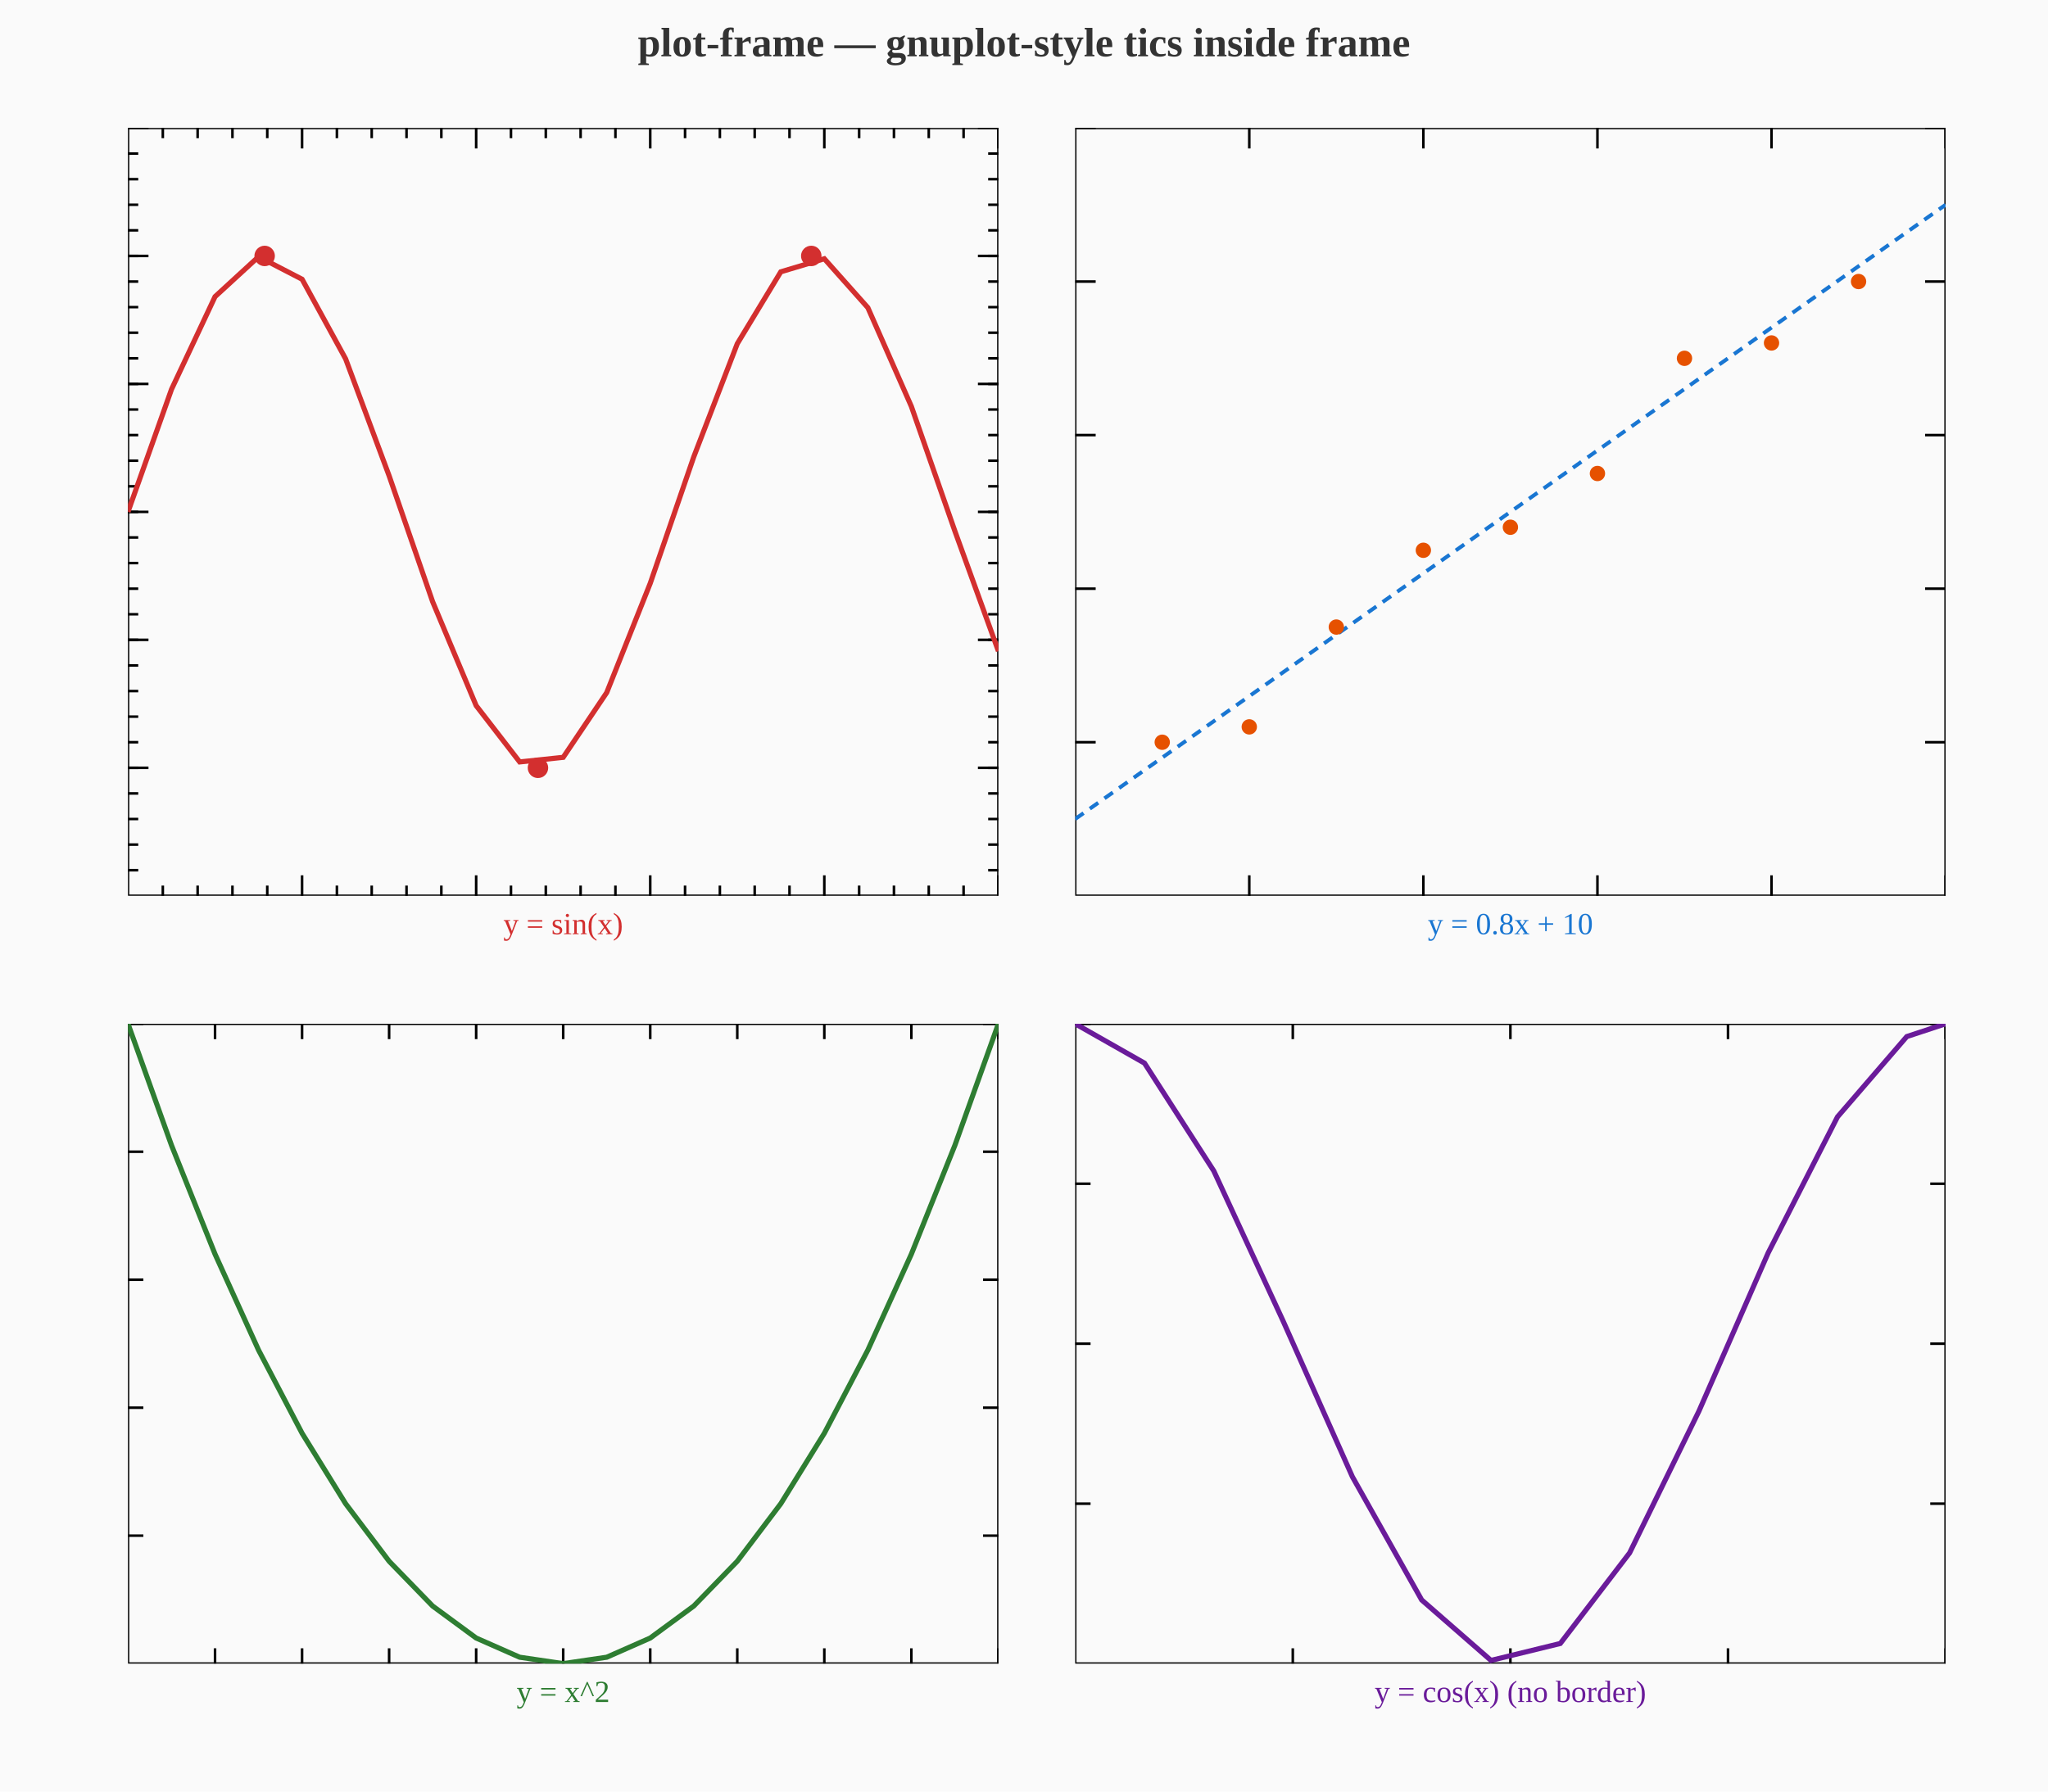
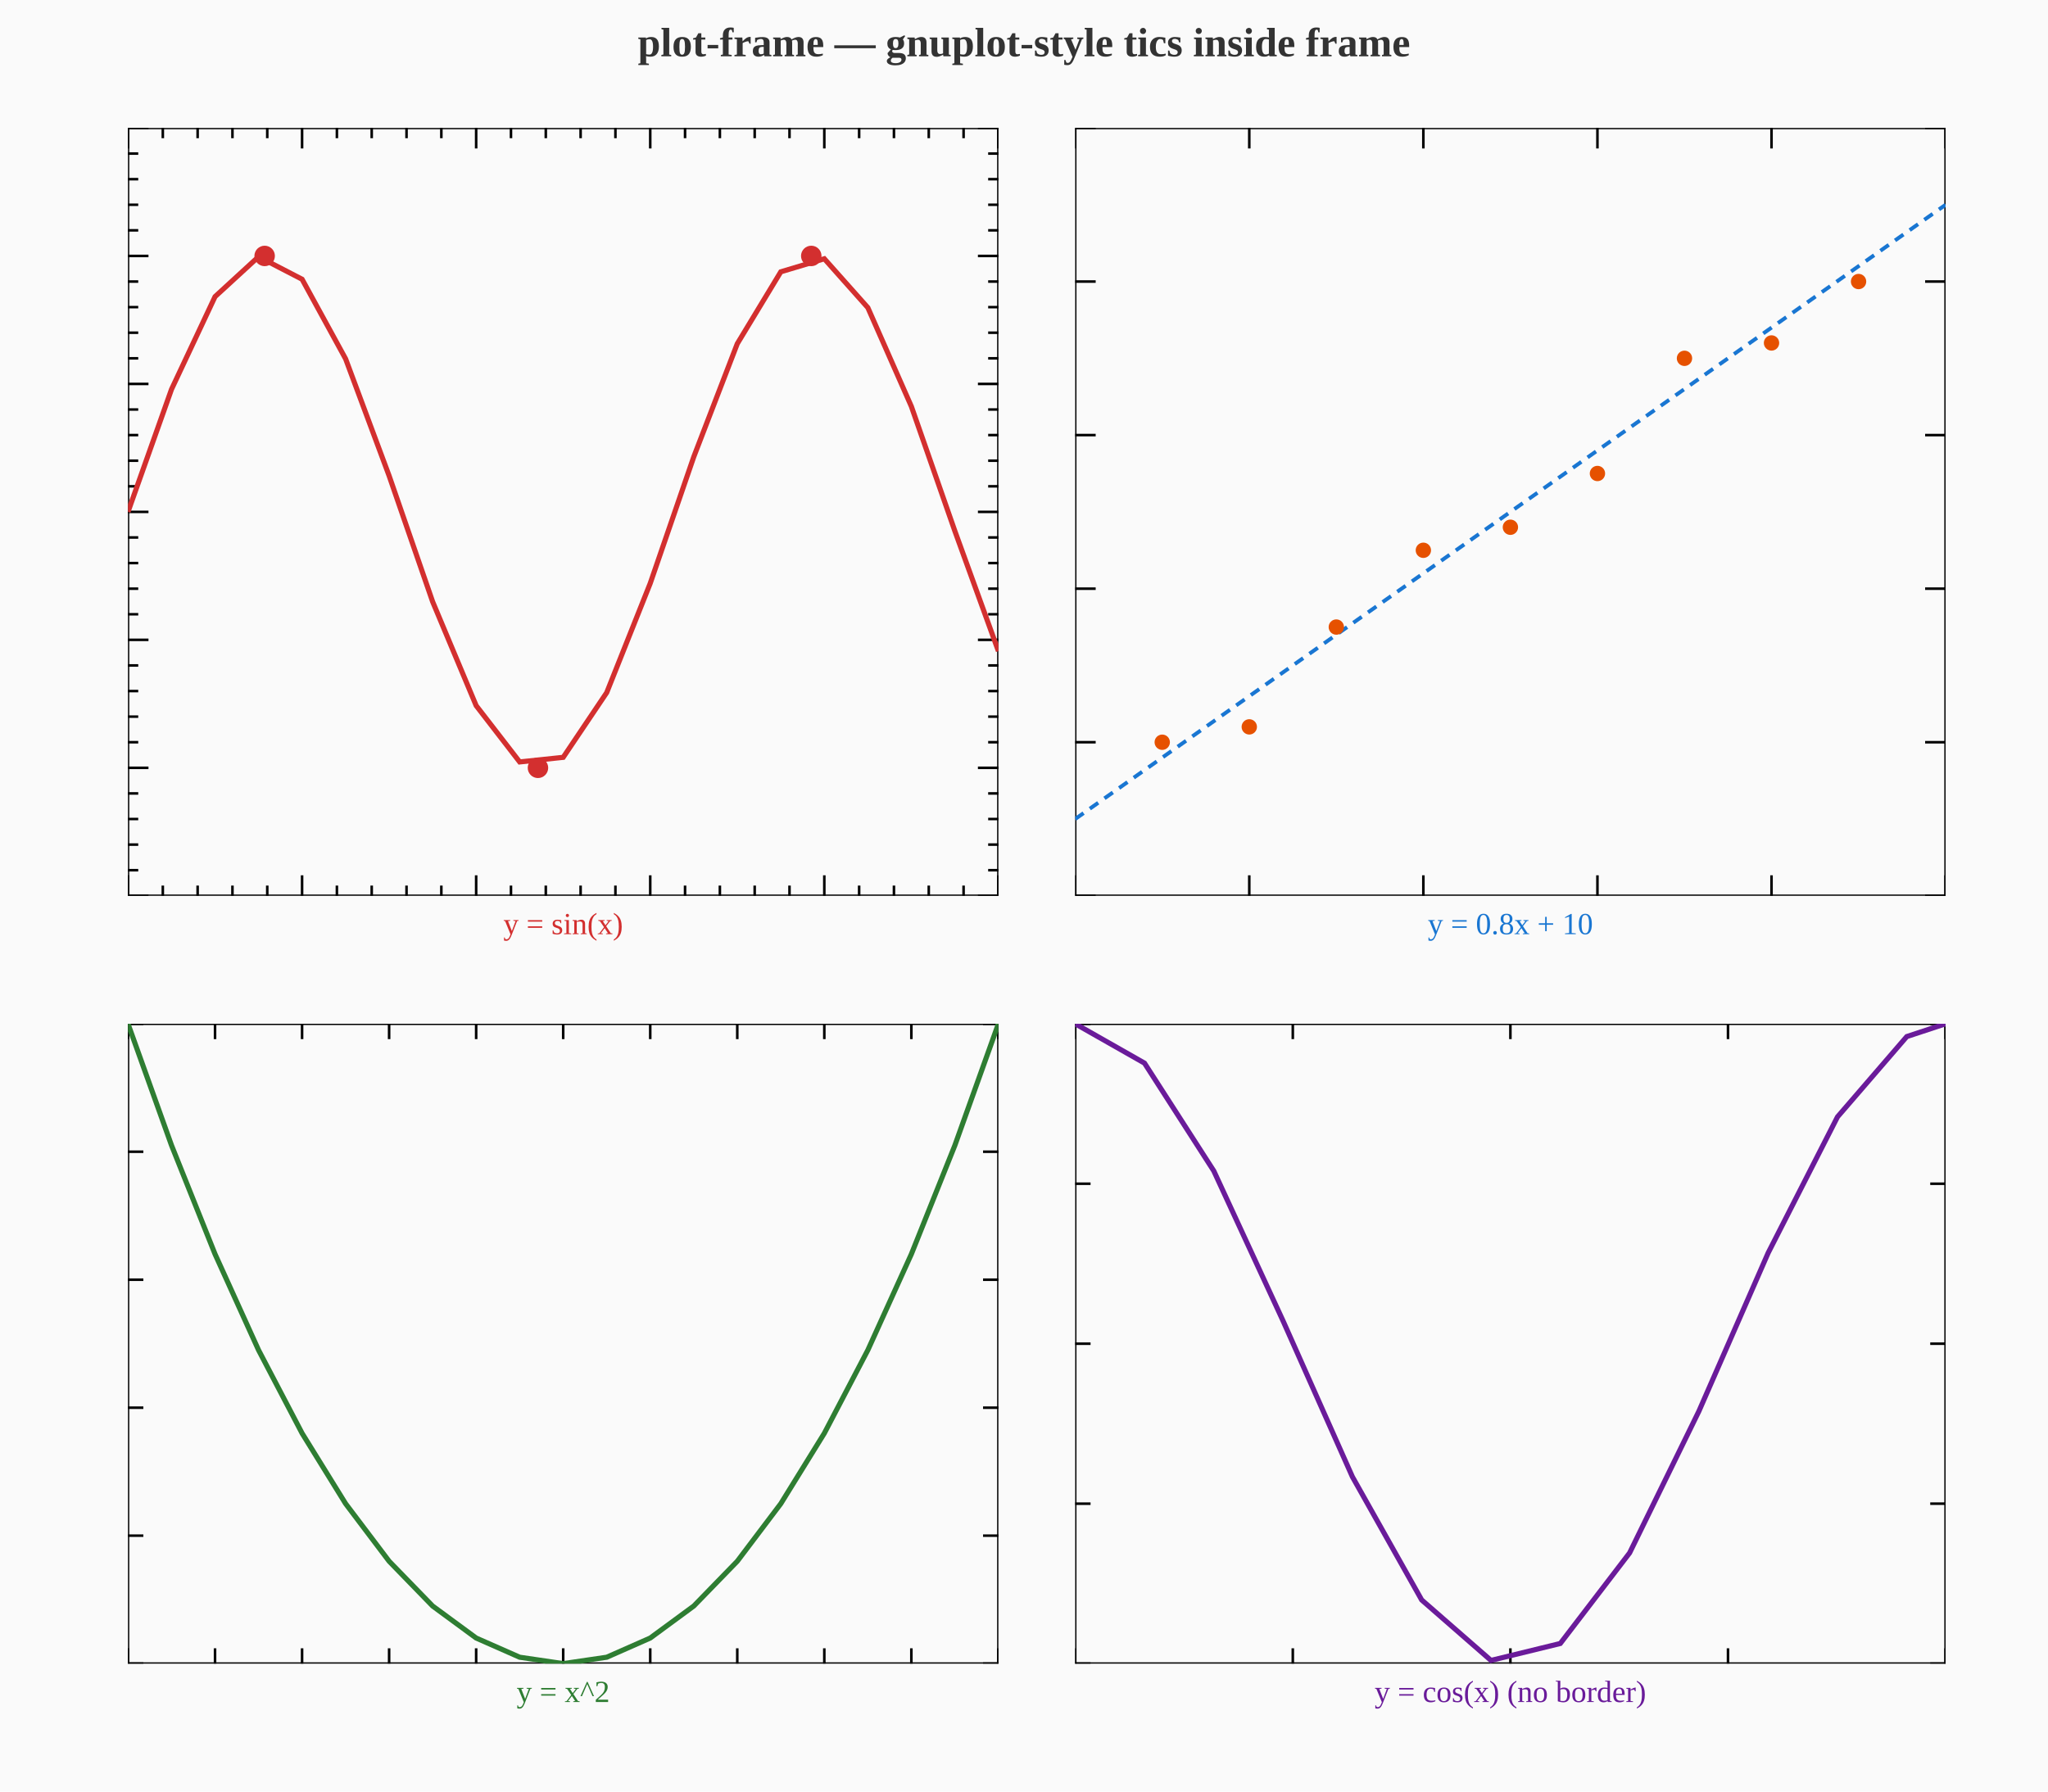
<svg xmlns="http://www.w3.org/2000/svg" width="800" height="700">
  <rect x="0" y="0" width="800" height="700" fill="#fafafa" />
  <text x="400" y="22" font-size="16" text-anchor="middle" font-weight="bold" fill="#333">plot-frame — gnuplot-style tics inside frame</text>
  <svg x="50" y="50" width="340" height="300" viewBox="0 0 340 300">
    <rect x="0.00" y="0.00" width="340" height="300" fill="none" stroke="black" stroke-width="1" />
+     <line x1="0.00" y1="300.00" x2="0.00" y2="292.00" stroke="black" stroke-width="1" />
+     <line x1="0.00" y1="0.00" x2="0.00" y2="8.00" stroke="black" stroke-width="1" />
    <line x1="68.00" y1="300.00" x2="68.00" y2="292.00" stroke="black" stroke-width="1" />
    <line x1="68.00" y1="0.00" x2="68.00" y2="8.00" stroke="black" stroke-width="1" />
    <line x1="136.00" y1="300.00" x2="136.00" y2="292.00" stroke="black" stroke-width="1" />
    <line x1="136.00" y1="0.00" x2="136.00" y2="8.00" stroke="black" stroke-width="1" />
    <line x1="204.00" y1="300.00" x2="204.00" y2="292.00" stroke="black" stroke-width="1" />
    <line x1="204.00" y1="0.00" x2="204.00" y2="8.00" stroke="black" stroke-width="1" />
    <line x1="272.00" y1="300.00" x2="272.00" y2="292.00" stroke="black" stroke-width="1" />
    <line x1="272.00" y1="0.00" x2="272.00" y2="8.00" stroke="black" stroke-width="1" />
    <line x1="340.00" y1="300.00" x2="340.00" y2="292.00" stroke="black" stroke-width="1" />
    <line x1="340.00" y1="0.00" x2="340.00" y2="8.00" stroke="black" stroke-width="1" />
    <line x1="13.60" y1="300.00" x2="13.60" y2="296.00" stroke="black" stroke-width="1" />
    <line x1="13.60" y1="0.00" x2="13.60" y2="4.00" stroke="black" stroke-width="1" />
    <line x1="27.20" y1="300.00" x2="27.20" y2="296.00" stroke="black" stroke-width="1" />
    <line x1="27.20" y1="0.00" x2="27.20" y2="4.00" stroke="black" stroke-width="1" />
    <line x1="40.80" y1="300.00" x2="40.80" y2="296.00" stroke="black" stroke-width="1" />
    <line x1="40.80" y1="0.00" x2="40.80" y2="4.00" stroke="black" stroke-width="1" />
    <line x1="54.40" y1="300.00" x2="54.40" y2="296.00" stroke="black" stroke-width="1" />
    <line x1="54.40" y1="0.00" x2="54.40" y2="4.00" stroke="black" stroke-width="1" />
    <line x1="81.60" y1="300.00" x2="81.60" y2="296.00" stroke="black" stroke-width="1" />
    <line x1="81.60" y1="0.00" x2="81.60" y2="4.00" stroke="black" stroke-width="1" />
    <line x1="95.20" y1="300.00" x2="95.20" y2="296.00" stroke="black" stroke-width="1" />
    <line x1="95.20" y1="0.00" x2="95.20" y2="4.00" stroke="black" stroke-width="1" />
    <line x1="108.80" y1="300.00" x2="108.80" y2="296.00" stroke="black" stroke-width="1" />
    <line x1="108.80" y1="0.00" x2="108.80" y2="4.00" stroke="black" stroke-width="1" />
    <line x1="122.40" y1="300.00" x2="122.40" y2="296.00" stroke="black" stroke-width="1" />
    <line x1="122.40" y1="0.00" x2="122.40" y2="4.00" stroke="black" stroke-width="1" />
    <line x1="149.60" y1="300.00" x2="149.60" y2="296.00" stroke="black" stroke-width="1" />
    <line x1="149.60" y1="0.00" x2="149.60" y2="4.00" stroke="black" stroke-width="1" />
    <line x1="163.20" y1="300.00" x2="163.20" y2="296.00" stroke="black" stroke-width="1" />
    <line x1="163.20" y1="0.00" x2="163.20" y2="4.00" stroke="black" stroke-width="1" />
    <line x1="176.80" y1="300.00" x2="176.80" y2="296.00" stroke="black" stroke-width="1" />
    <line x1="176.80" y1="0.00" x2="176.80" y2="4.00" stroke="black" stroke-width="1" />
    <line x1="190.40" y1="300.00" x2="190.40" y2="296.00" stroke="black" stroke-width="1" />
    <line x1="190.40" y1="0.00" x2="190.40" y2="4.00" stroke="black" stroke-width="1" />
    <line x1="217.60" y1="300.00" x2="217.60" y2="296.00" stroke="black" stroke-width="1" />
    <line x1="217.60" y1="0.00" x2="217.60" y2="4.00" stroke="black" stroke-width="1" />
    <line x1="231.20" y1="300.00" x2="231.20" y2="296.00" stroke="black" stroke-width="1" />
    <line x1="231.20" y1="0.00" x2="231.20" y2="4.00" stroke="black" stroke-width="1" />
    <line x1="244.80" y1="300.00" x2="244.80" y2="296.00" stroke="black" stroke-width="1" />
    <line x1="244.80" y1="0.00" x2="244.80" y2="4.00" stroke="black" stroke-width="1" />
    <line x1="258.40" y1="300.00" x2="258.40" y2="296.00" stroke="black" stroke-width="1" />
    <line x1="258.40" y1="0.00" x2="258.40" y2="4.00" stroke="black" stroke-width="1" />
    <line x1="285.60" y1="300.00" x2="285.60" y2="296.00" stroke="black" stroke-width="1" />
    <line x1="285.60" y1="0.00" x2="285.60" y2="4.00" stroke="black" stroke-width="1" />
    <line x1="299.20" y1="300.00" x2="299.20" y2="296.00" stroke="black" stroke-width="1" />
    <line x1="299.20" y1="0.00" x2="299.20" y2="4.00" stroke="black" stroke-width="1" />
    <line x1="312.80" y1="300.00" x2="312.80" y2="296.00" stroke="black" stroke-width="1" />
    <line x1="312.80" y1="0.00" x2="312.80" y2="4.00" stroke="black" stroke-width="1" />
    <line x1="326.40" y1="300.00" x2="326.40" y2="296.00" stroke="black" stroke-width="1" />
    <line x1="326.40" y1="0.00" x2="326.40" y2="4.00" stroke="black" stroke-width="1" />
+     <line x1="0.00" y1="300.00" x2="8.00" y2="300.00" stroke="black" stroke-width="1" />
+     <line x1="340.00" y1="300.00" x2="332.00" y2="300.00" stroke="black" stroke-width="1" />
    <line x1="0.00" y1="250.00" x2="8.00" y2="250.00" stroke="black" stroke-width="1" />
    <line x1="340.00" y1="250.00" x2="332.00" y2="250.00" stroke="black" stroke-width="1" />
    <line x1="0.00" y1="200.00" x2="8.00" y2="200.00" stroke="black" stroke-width="1" />
    <line x1="340.00" y1="200.00" x2="332.00" y2="200.00" stroke="black" stroke-width="1" />
    <line x1="0.00" y1="150.00" x2="8.00" y2="150.00" stroke="black" stroke-width="1" />
    <line x1="340.00" y1="150.00" x2="332.00" y2="150.00" stroke="black" stroke-width="1" />
    <line x1="0.00" y1="100.00" x2="8.00" y2="100.00" stroke="black" stroke-width="1" />
    <line x1="340.00" y1="100.00" x2="332.00" y2="100.00" stroke="black" stroke-width="1" />
    <line x1="0.00" y1="50.00" x2="8.00" y2="50.00" stroke="black" stroke-width="1" />
    <line x1="340.00" y1="50.00" x2="332.00" y2="50.00" stroke="black" stroke-width="1" />
    <line x1="0.00" y1="0.00" x2="8.00" y2="0.00" stroke="black" stroke-width="1" />
    <line x1="340.00" y1="0.00" x2="332.00" y2="0.00" stroke="black" stroke-width="1" />
    <line x1="0.00" y1="290.00" x2="4.00" y2="290.00" stroke="black" stroke-width="1" />
    <line x1="340.00" y1="290.00" x2="336.00" y2="290.00" stroke="black" stroke-width="1" />
    <line x1="0.00" y1="280.00" x2="4.00" y2="280.00" stroke="black" stroke-width="1" />
    <line x1="340.00" y1="280.00" x2="336.00" y2="280.00" stroke="black" stroke-width="1" />
    <line x1="0.00" y1="270.00" x2="4.00" y2="270.00" stroke="black" stroke-width="1" />
    <line x1="340.00" y1="270.00" x2="336.00" y2="270.00" stroke="black" stroke-width="1" />
    <line x1="0.00" y1="260.00" x2="4.00" y2="260.00" stroke="black" stroke-width="1" />
    <line x1="340.00" y1="260.00" x2="336.00" y2="260.00" stroke="black" stroke-width="1" />
-     <line x1="0.00" y1="250.00" x2="4.00" y2="250.00" stroke="black" stroke-width="1" />
-     <line x1="340.00" y1="250.00" x2="336.00" y2="250.00" stroke="black" stroke-width="1" />
    <line x1="0.00" y1="240.00" x2="4.00" y2="240.00" stroke="black" stroke-width="1" />
    <line x1="340.00" y1="240.00" x2="336.00" y2="240.00" stroke="black" stroke-width="1" />
    <line x1="0.00" y1="230.00" x2="4.00" y2="230.00" stroke="black" stroke-width="1" />
    <line x1="340.00" y1="230.00" x2="336.00" y2="230.00" stroke="black" stroke-width="1" />
    <line x1="0.00" y1="220.00" x2="4.00" y2="220.00" stroke="black" stroke-width="1" />
    <line x1="340.00" y1="220.00" x2="336.00" y2="220.00" stroke="black" stroke-width="1" />
    <line x1="0.00" y1="210.00" x2="4.00" y2="210.00" stroke="black" stroke-width="1" />
    <line x1="340.00" y1="210.00" x2="336.00" y2="210.00" stroke="black" stroke-width="1" />
-     <line x1="0.00" y1="200.00" x2="4.00" y2="200.00" stroke="black" stroke-width="1" />
-     <line x1="340.00" y1="200.00" x2="336.00" y2="200.00" stroke="black" stroke-width="1" />
    <line x1="0.00" y1="190.00" x2="4.00" y2="190.00" stroke="black" stroke-width="1" />
    <line x1="340.00" y1="190.00" x2="336.00" y2="190.00" stroke="black" stroke-width="1" />
    <line x1="0.00" y1="180.00" x2="4.00" y2="180.00" stroke="black" stroke-width="1" />
    <line x1="340.00" y1="180.00" x2="336.00" y2="180.00" stroke="black" stroke-width="1" />
    <line x1="0.00" y1="170.00" x2="4.00" y2="170.00" stroke="black" stroke-width="1" />
    <line x1="340.00" y1="170.00" x2="336.00" y2="170.00" stroke="black" stroke-width="1" />
    <line x1="0.00" y1="160.00" x2="4.00" y2="160.00" stroke="black" stroke-width="1" />
    <line x1="340.00" y1="160.00" x2="336.00" y2="160.00" stroke="black" stroke-width="1" />
-     <line x1="0.00" y1="150.00" x2="4.00" y2="150.00" stroke="black" stroke-width="1" />
-     <line x1="340.00" y1="150.00" x2="336.00" y2="150.00" stroke="black" stroke-width="1" />
    <line x1="0.00" y1="140.00" x2="4.00" y2="140.00" stroke="black" stroke-width="1" />
    <line x1="340.00" y1="140.00" x2="336.00" y2="140.00" stroke="black" stroke-width="1" />
    <line x1="0.00" y1="130.00" x2="4.00" y2="130.00" stroke="black" stroke-width="1" />
    <line x1="340.00" y1="130.00" x2="336.00" y2="130.00" stroke="black" stroke-width="1" />
    <line x1="0.00" y1="120.00" x2="4.00" y2="120.00" stroke="black" stroke-width="1" />
    <line x1="340.00" y1="120.00" x2="336.00" y2="120.00" stroke="black" stroke-width="1" />
    <line x1="0.00" y1="110.00" x2="4.00" y2="110.00" stroke="black" stroke-width="1" />
    <line x1="340.00" y1="110.00" x2="336.00" y2="110.00" stroke="black" stroke-width="1" />
-     <line x1="0.00" y1="100.00" x2="4.00" y2="100.00" stroke="black" stroke-width="1" />
-     <line x1="340.00" y1="100.00" x2="336.00" y2="100.00" stroke="black" stroke-width="1" />
    <line x1="0.00" y1="90.00" x2="4.00" y2="90.00" stroke="black" stroke-width="1" />
    <line x1="340.00" y1="90.00" x2="336.00" y2="90.00" stroke="black" stroke-width="1" />
    <line x1="0.00" y1="80.00" x2="4.00" y2="80.00" stroke="black" stroke-width="1" />
    <line x1="340.00" y1="80.00" x2="336.00" y2="80.00" stroke="black" stroke-width="1" />
    <line x1="0.00" y1="70.00" x2="4.00" y2="70.00" stroke="black" stroke-width="1" />
    <line x1="340.00" y1="70.00" x2="336.00" y2="70.00" stroke="black" stroke-width="1" />
    <line x1="0.00" y1="60.00" x2="4.00" y2="60.00" stroke="black" stroke-width="1" />
    <line x1="340.00" y1="60.00" x2="336.00" y2="60.00" stroke="black" stroke-width="1" />
-     <line x1="0.00" y1="50.00" x2="4.00" y2="50.00" stroke="black" stroke-width="1" />
-     <line x1="340.00" y1="50.00" x2="336.00" y2="50.00" stroke="black" stroke-width="1" />
    <line x1="0.00" y1="40.00" x2="4.00" y2="40.00" stroke="black" stroke-width="1" />
    <line x1="340.00" y1="40.00" x2="336.00" y2="40.00" stroke="black" stroke-width="1" />
    <line x1="0.00" y1="30.00" x2="4.00" y2="30.00" stroke="black" stroke-width="1" />
    <line x1="340.00" y1="30.00" x2="336.00" y2="30.00" stroke="black" stroke-width="1" />
    <line x1="0.00" y1="20.00" x2="4.00" y2="20.00" stroke="black" stroke-width="1" />
    <line x1="340.00" y1="20.00" x2="336.00" y2="20.00" stroke="black" stroke-width="1" />
    <line x1="0.00" y1="10.00" x2="4.00" y2="10.00" stroke="black" stroke-width="1" />
    <line x1="340.00" y1="10.00" x2="336.00" y2="10.00" stroke="black" stroke-width="1" />
    <path d="M 0.00,150.00 L 17.00,102.10 L 34.00,65.90 L 51.00,50.30 L 68.00,59.10 L 85.00,90.20 L 102.00,135.90 L 119.00,185.10 L 136.00,225.70 L 153.00,247.70 L 170.00,245.90 L 187.00,220.60 L 204.00,177.90 L 221.00,128.50 L 238.00,84.30 L 255.00,56.20 L 272.00,51.10 L 289.00,70.20 L 306.00,108.80 L 323.00,157.50 L 340.00,204.40" stroke="#d32f2f" stroke-width="2" fill="none" />
    <circle cx="53.38" cy="50.00" r="4" fill="#d32f2f" />
    <circle cx="160.14" cy="250.00" r="4" fill="#d32f2f" />
    <circle cx="266.90" cy="50.00" r="4" fill="#d32f2f" />
  </svg>
  <text x="220" y="365" font-size="12" text-anchor="middle" fill="#d32f2f">y = sin(x)</text>
  <svg x="420" y="50" width="340" height="300" viewBox="0 0 340 300">
    <rect x="0" y="0" width="340" height="300" fill="none" stroke="black" stroke-width="1" />
+     <line x1="0" y1="300" x2="0" y2="292" stroke="black" stroke-width="1" />
+     <line x1="0" y1="0" x2="0" y2="8" stroke="black" stroke-width="1" />
    <line x1="68" y1="300" x2="68" y2="292" stroke="black" stroke-width="1" />
    <line x1="68" y1="0" x2="68" y2="8" stroke="black" stroke-width="1" />
    <line x1="136" y1="300" x2="136" y2="292" stroke="black" stroke-width="1" />
    <line x1="136" y1="0" x2="136" y2="8" stroke="black" stroke-width="1" />
    <line x1="204" y1="300" x2="204" y2="292" stroke="black" stroke-width="1" />
    <line x1="204" y1="0" x2="204" y2="8" stroke="black" stroke-width="1" />
    <line x1="272" y1="300" x2="272" y2="292" stroke="black" stroke-width="1" />
    <line x1="272" y1="0" x2="272" y2="8" stroke="black" stroke-width="1" />
    <line x1="340" y1="300" x2="340" y2="292" stroke="black" stroke-width="1" />
    <line x1="340" y1="0" x2="340" y2="8" stroke="black" stroke-width="1" />
+     <line x1="0" y1="300" x2="8" y2="300" stroke="black" stroke-width="1" />
+     <line x1="340" y1="300" x2="332" y2="300" stroke="black" stroke-width="1" />
    <line x1="0" y1="240" x2="8" y2="240" stroke="black" stroke-width="1" />
    <line x1="340" y1="240" x2="332" y2="240" stroke="black" stroke-width="1" />
    <line x1="0" y1="180" x2="8" y2="180" stroke="black" stroke-width="1" />
    <line x1="340" y1="180" x2="332" y2="180" stroke="black" stroke-width="1" />
    <line x1="0" y1="120" x2="8" y2="120" stroke="black" stroke-width="1" />
    <line x1="340" y1="120" x2="332" y2="120" stroke="black" stroke-width="1" />
    <line x1="0" y1="60" x2="8" y2="60" stroke="black" stroke-width="1" />
    <line x1="340" y1="60" x2="332" y2="60" stroke="black" stroke-width="1" />
    <line x1="0" y1="0" x2="8" y2="0" stroke="black" stroke-width="1" />
    <line x1="340" y1="0" x2="332" y2="0" stroke="black" stroke-width="1" />
    <line x1="0" y1="270" x2="340" y2="30" stroke="#1976d2" stroke-width="1.50" stroke-dasharray="4,3" />
    <circle cx="34" cy="240" r="3" fill="#e65100" />
    <circle cx="68" cy="234" r="3" fill="#e65100" />
    <circle cx="102" cy="195" r="3" fill="#e65100" />
    <circle cx="136" cy="165" r="3" fill="#e65100" />
    <circle cx="170" cy="156" r="3" fill="#e65100" />
    <circle cx="204" cy="135" r="3" fill="#e65100" />
    <circle cx="238" cy="90" r="3" fill="#e65100" />
    <circle cx="272" cy="84" r="3" fill="#e65100" />
    <circle cx="306" cy="60" r="3" fill="#e65100" />
  </svg>
  <text x="590" y="365" font-size="12" text-anchor="middle" fill="#1976d2">y = 0.8x + 10</text>
  <svg x="50" y="400" width="340" height="250" viewBox="0 0 340 250">
    <rect x="0" y="0" width="340" height="250" fill="none" stroke="black" stroke-width="1" />
+     <line x1="0" y1="250" x2="0" y2="244" stroke="black" stroke-width="1" />
+     <line x1="0" y1="0" x2="0" y2="6" stroke="black" stroke-width="1" />
    <line x1="34" y1="250" x2="34" y2="244" stroke="black" stroke-width="1" />
    <line x1="34" y1="0" x2="34" y2="6" stroke="black" stroke-width="1" />
    <line x1="68" y1="250" x2="68" y2="244" stroke="black" stroke-width="1" />
    <line x1="68" y1="0" x2="68" y2="6" stroke="black" stroke-width="1" />
    <line x1="102" y1="250" x2="102" y2="244" stroke="black" stroke-width="1" />
    <line x1="102" y1="0" x2="102" y2="6" stroke="black" stroke-width="1" />
    <line x1="136" y1="250" x2="136" y2="244" stroke="black" stroke-width="1" />
    <line x1="136" y1="0" x2="136" y2="6" stroke="black" stroke-width="1" />
    <line x1="170" y1="250" x2="170" y2="244" stroke="black" stroke-width="1" />
    <line x1="170" y1="0" x2="170" y2="6" stroke="black" stroke-width="1" />
    <line x1="204" y1="250" x2="204" y2="244" stroke="black" stroke-width="1" />
    <line x1="204" y1="0" x2="204" y2="6" stroke="black" stroke-width="1" />
    <line x1="238" y1="250" x2="238" y2="244" stroke="black" stroke-width="1" />
    <line x1="238" y1="0" x2="238" y2="6" stroke="black" stroke-width="1" />
    <line x1="272" y1="250" x2="272" y2="244" stroke="black" stroke-width="1" />
    <line x1="272" y1="0" x2="272" y2="6" stroke="black" stroke-width="1" />
    <line x1="306" y1="250" x2="306" y2="244" stroke="black" stroke-width="1" />
    <line x1="306" y1="0" x2="306" y2="6" stroke="black" stroke-width="1" />
    <line x1="340" y1="250" x2="340" y2="244" stroke="black" stroke-width="1" />
    <line x1="340" y1="0" x2="340" y2="6" stroke="black" stroke-width="1" />
+     <line x1="0" y1="250" x2="6" y2="250" stroke="black" stroke-width="1" />
+     <line x1="340" y1="250" x2="334" y2="250" stroke="black" stroke-width="1" />
    <line x1="0" y1="200" x2="6" y2="200" stroke="black" stroke-width="1" />
    <line x1="340" y1="200" x2="334" y2="200" stroke="black" stroke-width="1" />
    <line x1="0" y1="150" x2="6" y2="150" stroke="black" stroke-width="1" />
    <line x1="340" y1="150" x2="334" y2="150" stroke="black" stroke-width="1" />
    <line x1="0" y1="100" x2="6" y2="100" stroke="black" stroke-width="1" />
    <line x1="340" y1="100" x2="334" y2="100" stroke="black" stroke-width="1" />
    <line x1="0" y1="50" x2="6" y2="50" stroke="black" stroke-width="1" />
    <line x1="340" y1="50" x2="334" y2="50" stroke="black" stroke-width="1" />
    <line x1="0" y1="0" x2="6" y2="0" stroke="black" stroke-width="1" />
    <line x1="340" y1="0" x2="334" y2="0" stroke="black" stroke-width="1" />
    <path d="M 0,0 L 17.00,47.50 L 34,90 L 51.00,127.50 L 68,160 L 85.00,187.50 L 102,210 L 119.00,227.50 L 136,240 L 153.00,247.50 L 170,250 L 187.00,247.50 L 204,240 L 221.00,227.50 L 238,210 L 255.00,187.50 L 272,160 L 289.00,127.50 L 306,90 L 323.00,47.50 L 340,0" stroke="#2e7d32" stroke-width="2" fill="none" />
  </svg>
  <text x="220" y="665" font-size="12" text-anchor="middle" fill="#2e7d32">y = x^2</text>
  <svg x="420" y="400" width="340" height="250" viewBox="0 0 340 250">
    <rect x="0.00" y="0.00" width="340" height="250" fill="none" stroke="black" stroke-width="1" />
+     <line x1="0.00" y1="250.00" x2="0.00" y2="244.00" stroke="black" stroke-width="1" />
+     <line x1="0.00" y1="0.00" x2="0.00" y2="6.00" stroke="black" stroke-width="1" />
    <line x1="85.00" y1="250.00" x2="85.00" y2="244.00" stroke="black" stroke-width="1" />
    <line x1="85.00" y1="0.00" x2="85.00" y2="6.00" stroke="black" stroke-width="1" />
    <line x1="170.00" y1="250.00" x2="170.00" y2="244.00" stroke="black" stroke-width="1" />
    <line x1="170.00" y1="0.00" x2="170.00" y2="6.00" stroke="black" stroke-width="1" />
    <line x1="255.00" y1="250.00" x2="255.00" y2="244.00" stroke="black" stroke-width="1" />
    <line x1="255.00" y1="0.00" x2="255.00" y2="6.00" stroke="black" stroke-width="1" />
    <line x1="340.00" y1="250.00" x2="340.00" y2="244.00" stroke="black" stroke-width="1" />
    <line x1="340.00" y1="0.00" x2="340.00" y2="6.00" stroke="black" stroke-width="1" />
+     <line x1="0.00" y1="250.00" x2="6.00" y2="250.00" stroke="black" stroke-width="1" />
+     <line x1="340.00" y1="250.00" x2="334.00" y2="250.00" stroke="black" stroke-width="1" />
    <line x1="0.00" y1="187.50" x2="6.00" y2="187.50" stroke="black" stroke-width="1" />
    <line x1="340.00" y1="187.50" x2="334.00" y2="187.50" stroke="black" stroke-width="1" />
    <line x1="0.00" y1="125.00" x2="6.00" y2="125.00" stroke="black" stroke-width="1" />
    <line x1="340.00" y1="125.00" x2="334.00" y2="125.00" stroke="black" stroke-width="1" />
    <line x1="0.00" y1="62.50" x2="6.00" y2="62.50" stroke="black" stroke-width="1" />
    <line x1="340.00" y1="62.50" x2="334.00" y2="62.50" stroke="black" stroke-width="1" />
    <line x1="0.00" y1="0.00" x2="6.00" y2="0.00" stroke="black" stroke-width="1" />
    <line x1="340.00" y1="0.00" x2="334.00" y2="0.00" stroke="black" stroke-width="1" />
    <path d="M 0.00,0.00 L 27.07,15.38 L 54.14,57.50 L 81.21,116.13 L 108.28,177.00 L 135.35,225.13 L 162.42,248.75 L 189.49,242.13 L 216.56,206.75 L 243.63,151.38 L 270.70,89.50 L 297.77,36.38 L 324.84,5.00 L 340.00,0.00" stroke="#6a1b9a" stroke-width="2" fill="none" />
  </svg>
  <text x="590" y="665" font-size="12" text-anchor="middle" fill="#6a1b9a">y = cos(x) (no border)</text>
</svg>
